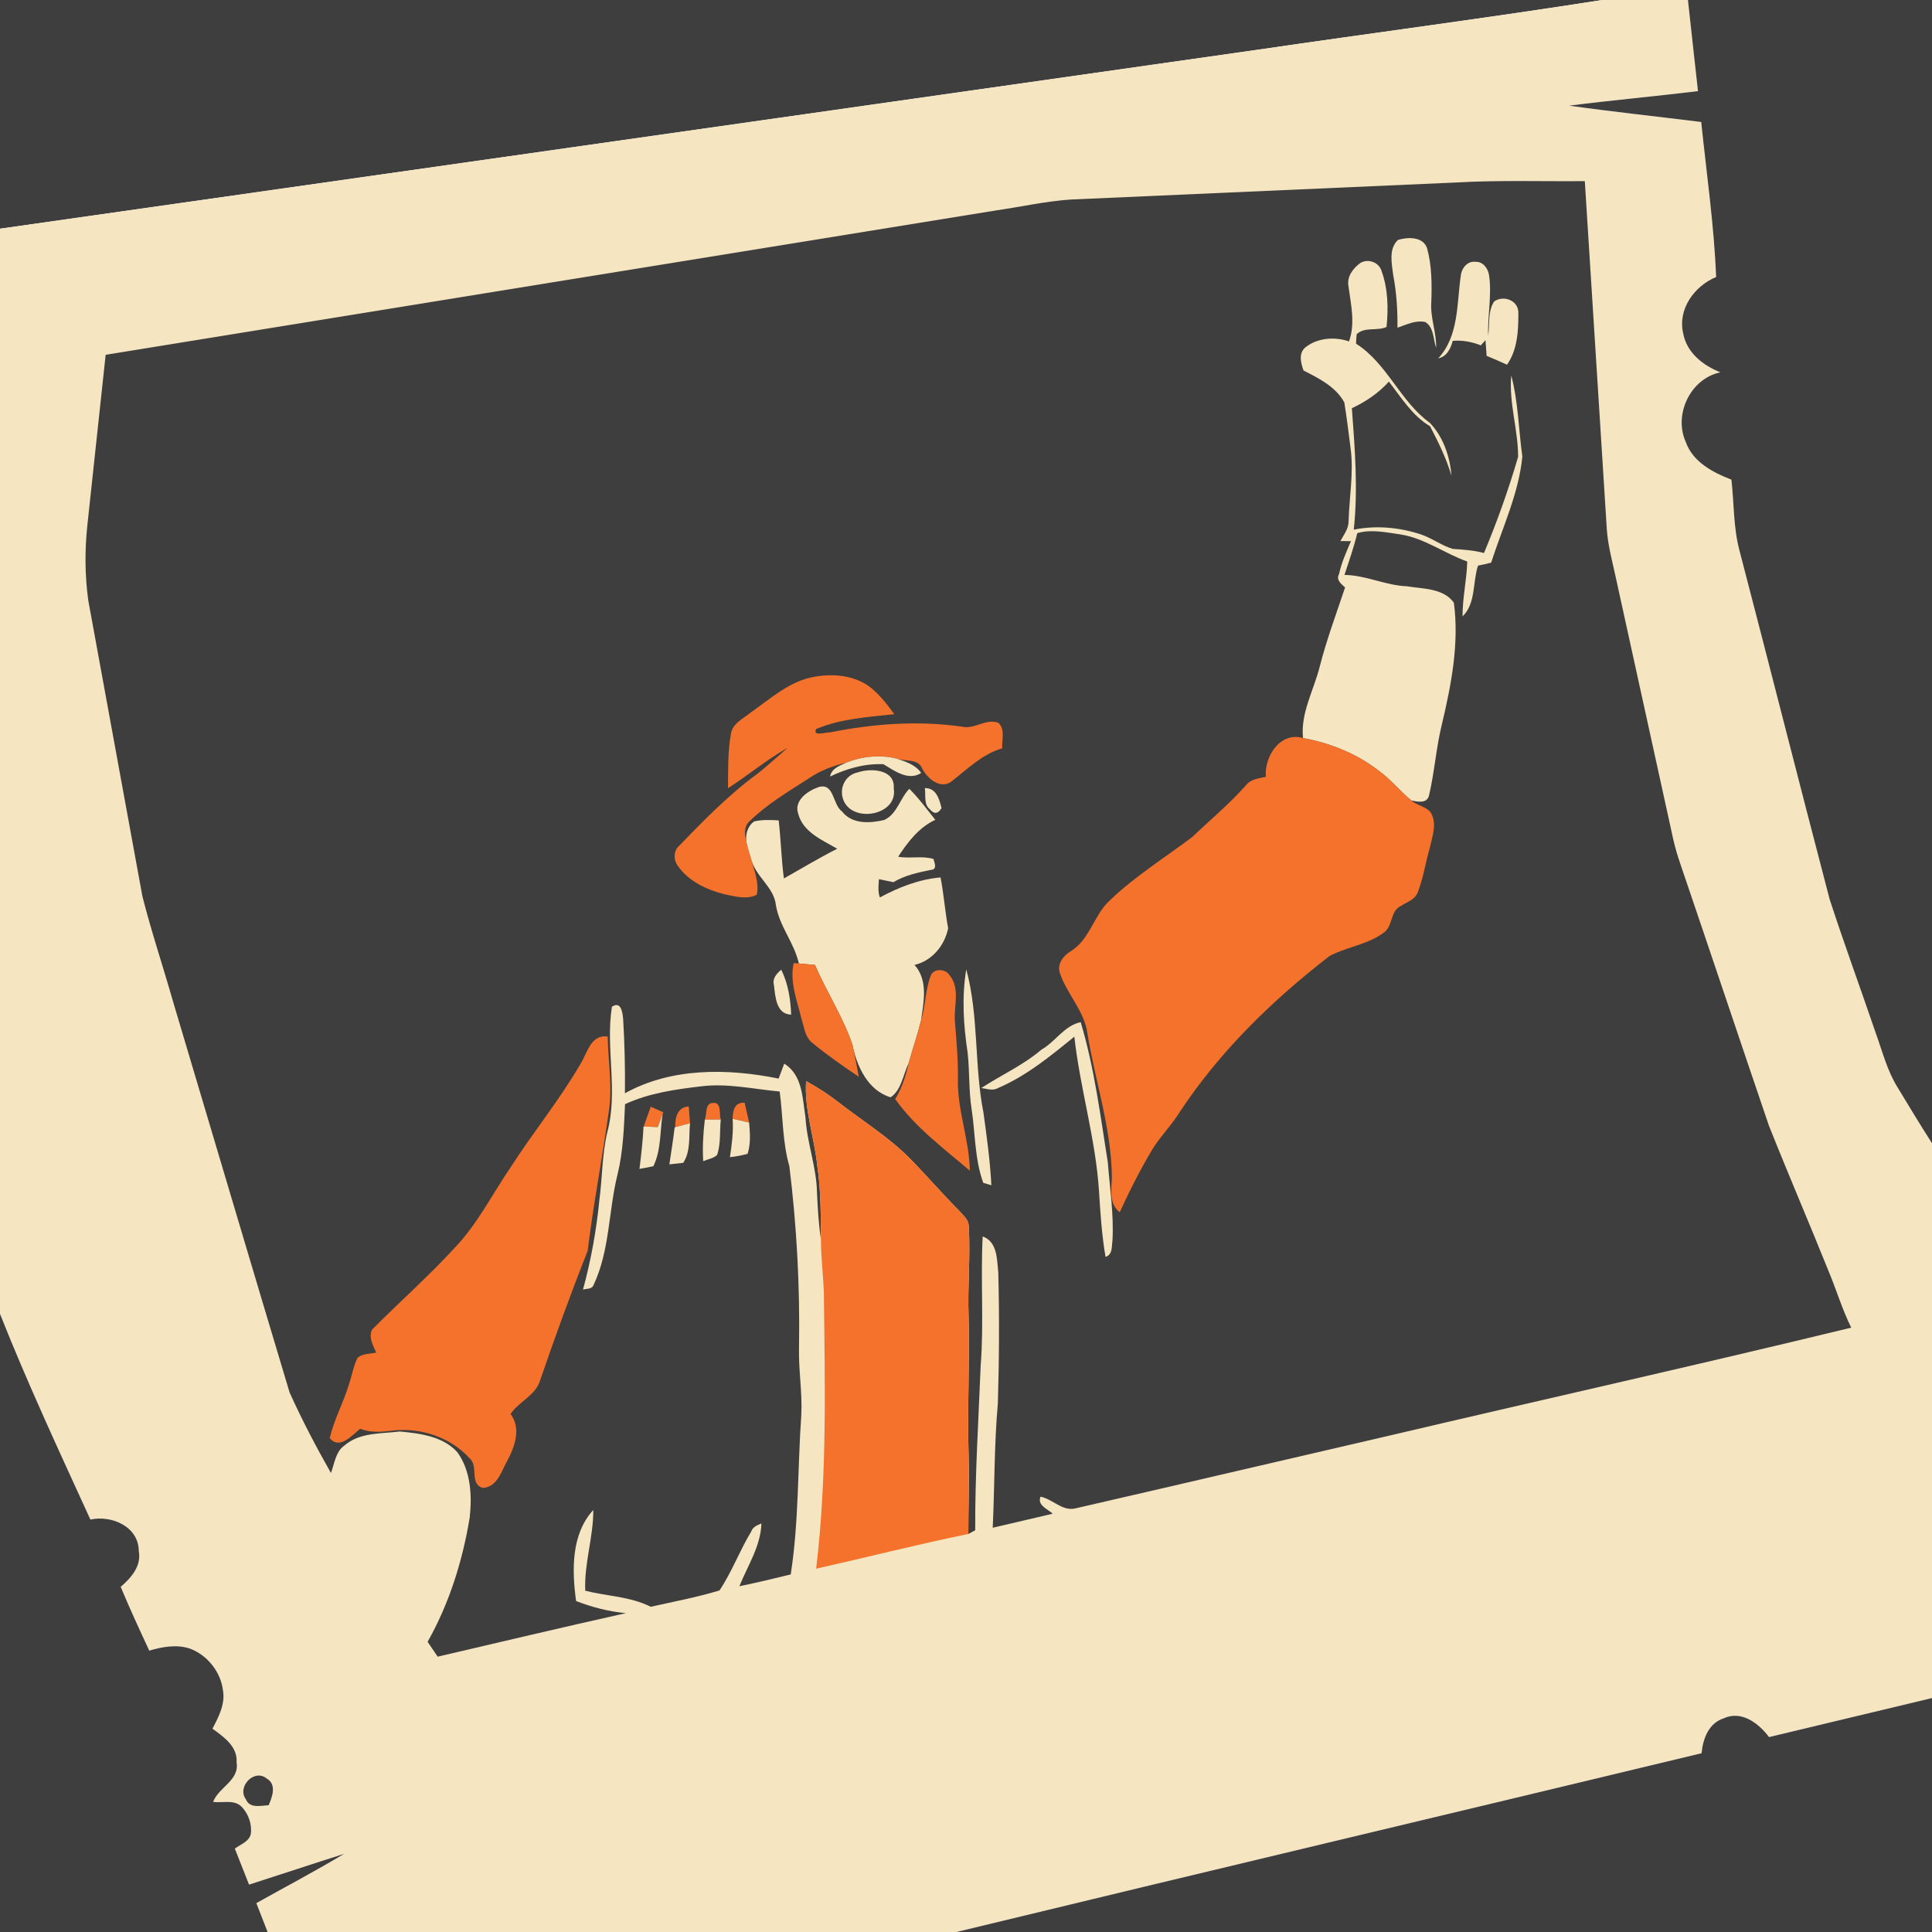
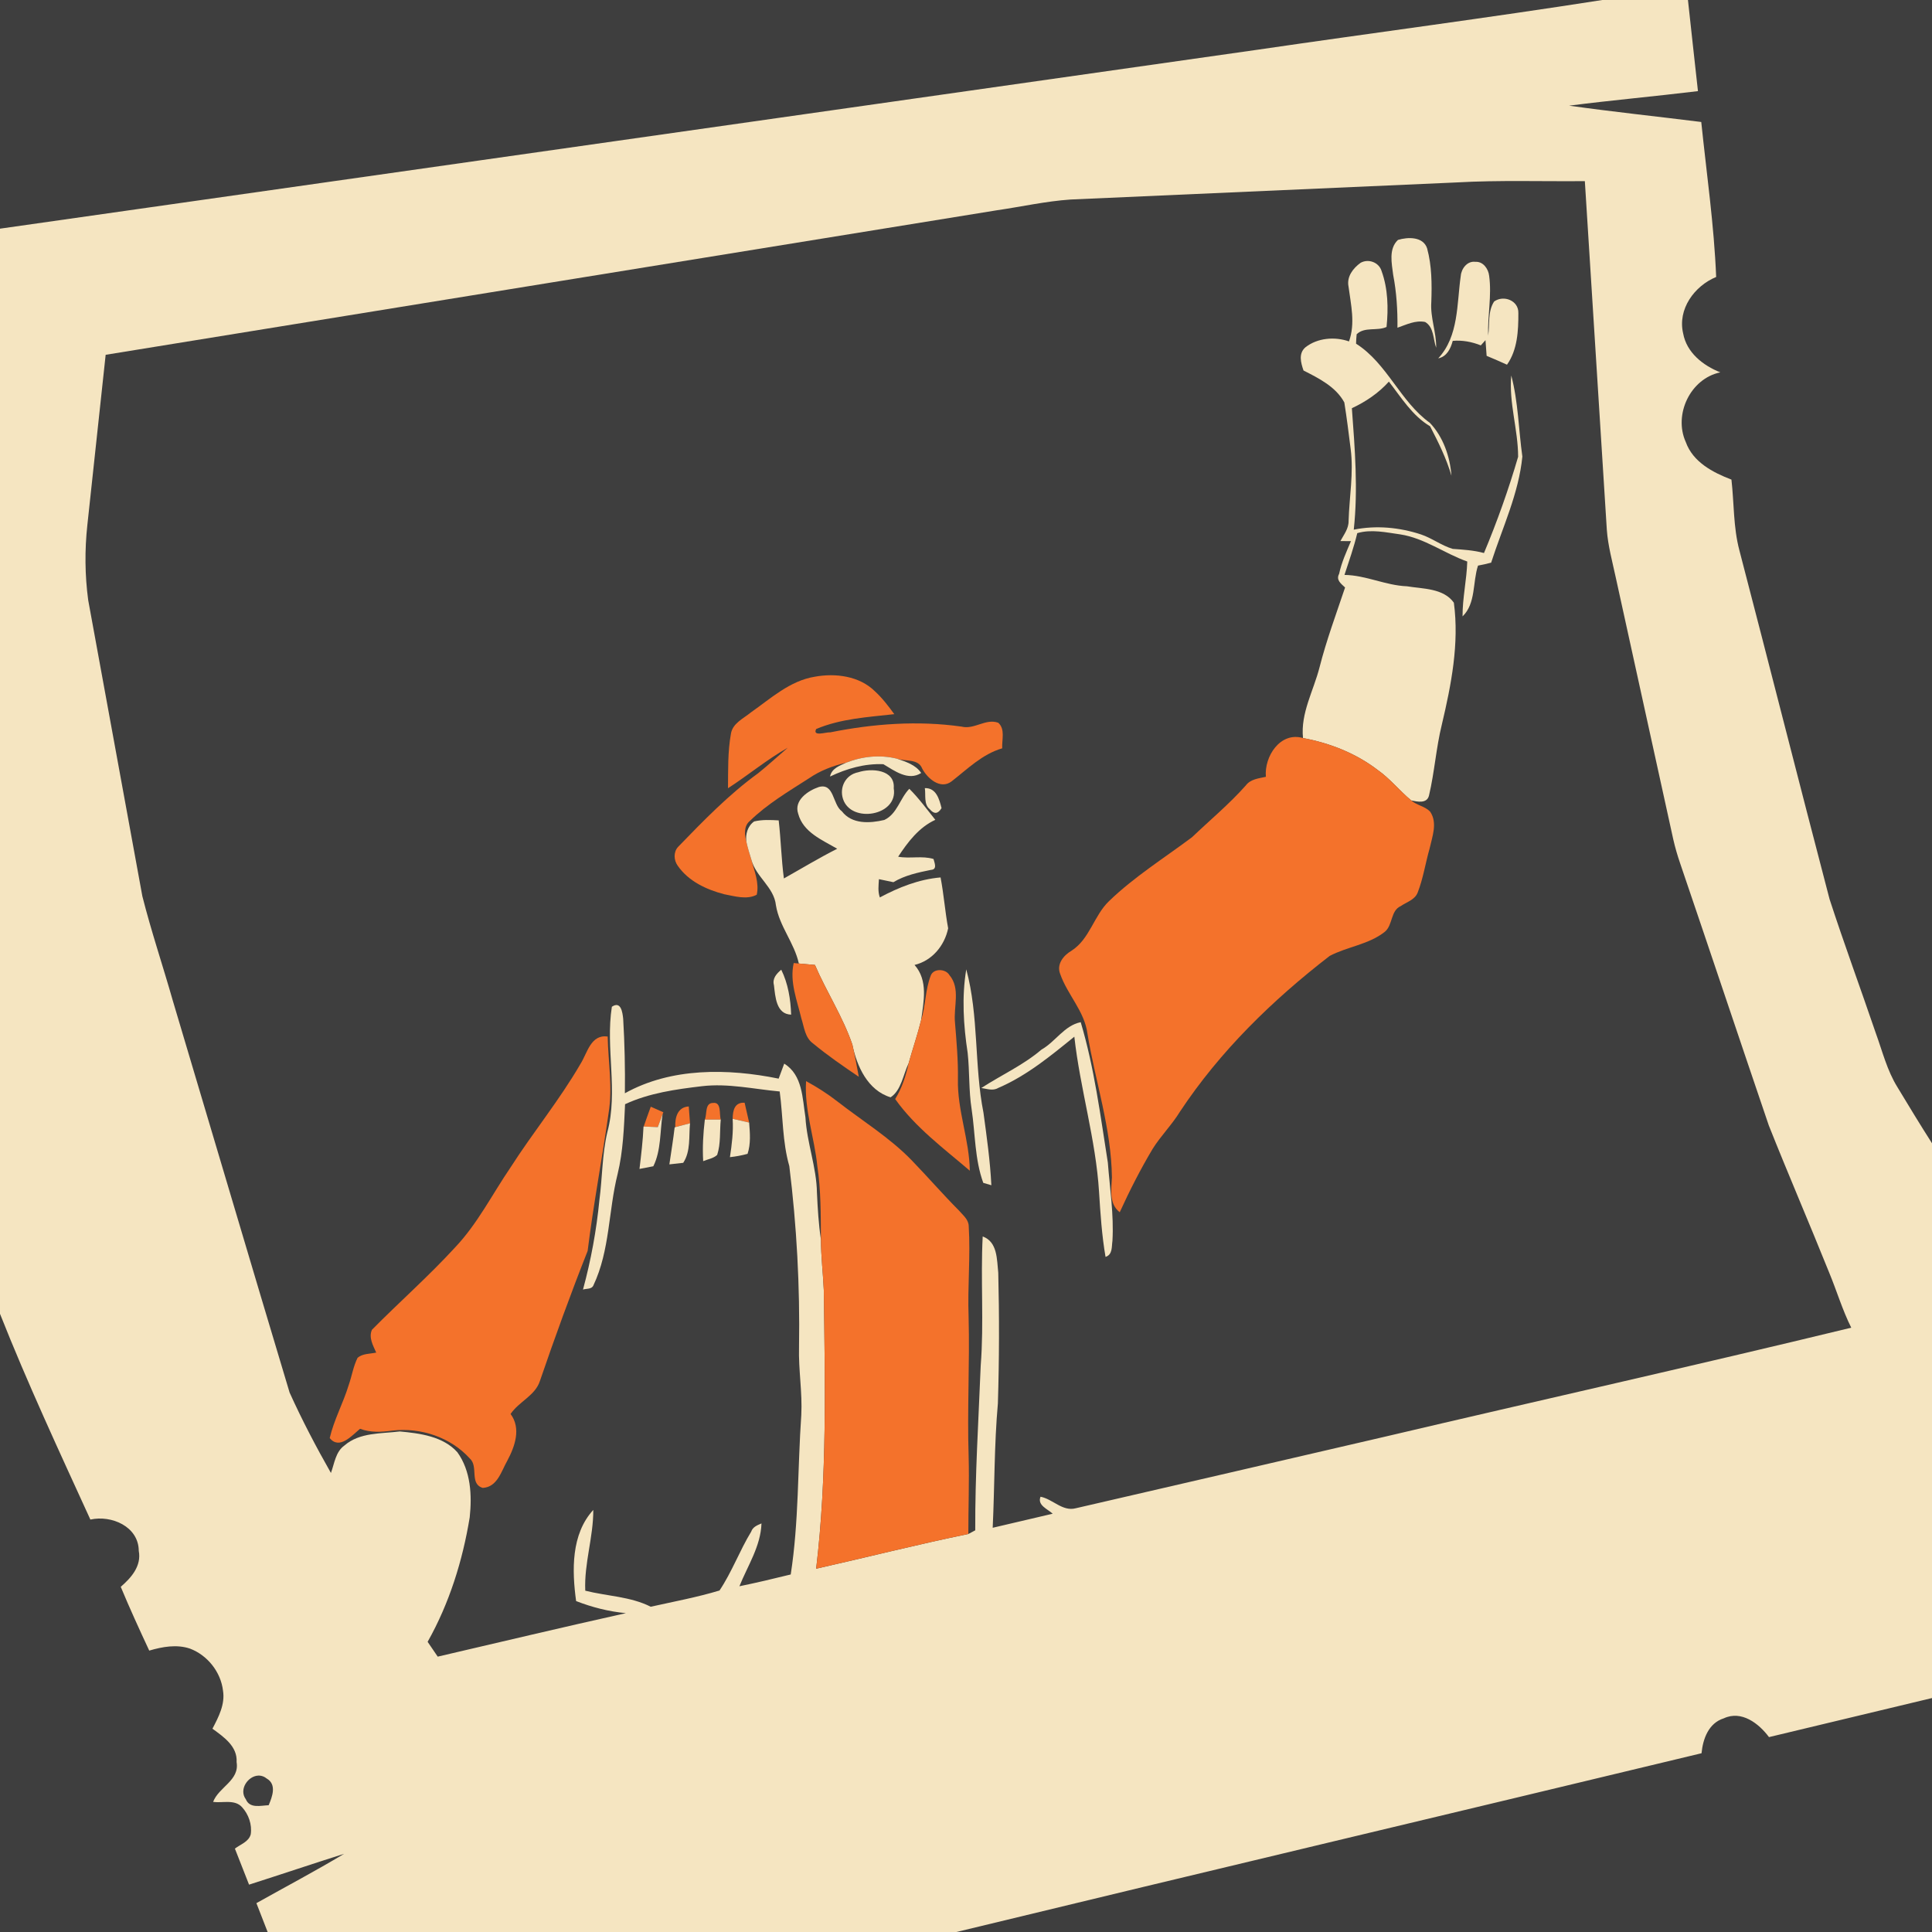
- <svg xmlns="http://www.w3.org/2000/svg" width="512pt" height="512pt" viewBox="0 0 512 512" version="1.1">
-   <path fill="#3e3e3e" opacity="1.00" d=" M 0.00 0.00 L 424.62 0.00 C 394.29 4.75 363.84 8.72 333.46 13.16 C 222.30 28.98 111.15 44.78 0.00 60.61 L 0.00 0.00 Z" />
-   <path fill="#f5e5c1" opacity="1.00" d=" M 424.62 0.00 L 447.32 0.00 C 448.21 8.05 449.07 16.10 449.98 24.15 C 438.61 25.53 427.19 26.55 415.83 28.00 C 427.47 29.64 439.17 30.87 450.84 32.33 C 452.25 46.01 454.24 59.65 454.79 73.41 C 449.01 75.80 444.55 81.95 446.06 88.36 C 446.98 93.46 451.34 96.87 455.91 98.67 C 447.97 100.32 443.45 109.86 446.75 117.15 C 448.65 122.45 453.90 125.22 458.84 127.11 C 459.55 133.34 459.34 139.72 460.96 145.83 C 468.99 176.63 476.80 207.49 484.86 238.28 C 488.73 250.17 493.05 261.92 497.09 273.77 C 498.85 278.61 500.10 283.71 502.85 288.13 C 505.85 293.11 508.87 298.08 512.00 302.98 L 512.00 450.00 C 497.60 453.46 483.21 456.91 468.81 460.34 C 466.11 456.71 461.50 453.18 456.82 455.37 C 452.79 456.63 451.29 460.81 450.93 464.62 C 385.12 480.46 319.24 496.06 253.45 512.00 L 70.92 512.00 C 69.92 509.45 68.93 506.90 67.94 504.35 C 75.70 500.00 83.58 495.86 91.21 491.28 C 82.79 493.95 74.42 496.75 66.00 499.44 C 64.75 496.26 63.50 493.09 62.24 489.91 C 63.72 488.77 65.94 488.10 66.46 486.10 C 66.84 483.53 65.89 480.82 64.16 478.93 C 62.22 476.77 59.00 477.86 56.48 477.52 C 57.99 473.55 63.53 471.86 62.70 466.98 C 62.97 462.80 59.27 460.28 56.31 458.12 C 57.93 455.03 59.70 451.66 59.11 448.06 C 58.53 443.11 55.01 438.66 50.36 436.90 C 46.83 435.71 43.04 436.41 39.56 437.43 C 36.95 431.83 34.36 426.23 31.99 420.53 C 34.78 418.12 37.54 415.01 36.78 411.01 C 36.74 404.55 29.57 401.46 23.96 402.70 C 15.71 384.64 7.31 366.64 0.00 348.18 L 0.00 60.61 C 111.15 44.78 222.30 28.98 333.46 13.16 C 363.84 8.72 394.29 4.75 424.62 0.00 Z" />
-   <path fill="#3e3e3e" opacity="1.00" d=" M 447.32 0.00 L 512.00 0.00 L 512.00 302.98 C 508.87 298.08 505.85 293.11 502.85 288.13 C 500.10 283.71 498.85 278.61 497.09 273.77 C 493.05 261.92 488.73 250.17 484.86 238.28 C 476.80 207.49 468.99 176.63 460.96 145.83 C 459.34 139.72 459.55 133.34 458.84 127.11 C 453.90 125.22 448.65 122.45 446.75 117.15 C 443.45 109.86 447.97 100.32 455.91 98.67 C 451.34 96.87 446.98 93.46 446.06 88.36 C 444.55 81.95 449.01 75.80 454.79 73.41 C 454.24 59.65 452.25 46.01 450.84 32.33 C 439.17 30.87 427.47 29.64 415.83 28.00 C 427.19 26.55 438.61 25.53 449.98 24.15 C 449.07 16.10 448.21 8.05 447.32 0.00 Z" />
-   <path fill="#3e3e3e" opacity="1.00" d=" M 283.70 52.88 C 317.79 51.39 351.87 49.87 385.96 48.36 C 397.29 47.71 408.65 48.11 419.99 48.00 C 421.95 78.80 423.89 109.60 425.83 140.40 C 426.14 144.66 427.29 148.78 428.18 152.94 C 433.26 176.09 438.35 199.23 443.42 222.39 C 443.91 224.54 444.53 226.67 445.25 228.77 C 453.13 251.91 460.88 275.10 468.76 298.25 C 473.95 311.30 479.51 324.21 484.75 337.25 C 486.76 342.09 488.25 347.14 490.60 351.84 C 449.40 361.84 408.02 371.08 366.75 380.79 C 339.53 387.08 312.33 393.46 285.11 399.71 C 281.57 400.65 278.98 397.25 275.74 396.64 C 274.83 398.92 277.66 399.91 278.98 401.15 C 273.68 402.40 268.37 403.62 263.08 404.87 C 263.60 393.89 263.46 382.88 264.44 371.93 C 264.80 360.39 264.85 348.84 264.56 337.30 C 264.18 333.83 264.39 329.10 260.42 327.67 C 259.83 339.06 260.78 350.49 259.89 361.88 C 259.31 376.43 258.38 390.97 258.44 405.54 C 257.99 405.78 257.07 406.27 256.62 406.52 C 256.61 399.68 256.88 392.85 256.70 386.01 C 256.30 373.66 257.01 361.30 256.69 348.95 C 256.39 340.93 257.22 332.91 256.72 324.90 C 256.67 323.16 255.18 322.03 254.15 320.82 C 249.83 316.48 245.82 311.84 241.56 307.44 C 235.73 301.44 228.55 297.06 221.99 291.95 C 219.36 289.90 216.55 288.10 213.62 286.51 C 213.12 294.15 215.83 301.45 216.59 308.97 C 217.57 315.41 217.50 321.94 217.56 328.44 C 216.94 324.34 216.70 320.20 216.51 316.07 C 216.40 309.29 213.84 302.86 213.46 296.11 C 212.65 291.07 212.72 284.89 207.83 281.88 C 207.32 283.20 206.83 284.52 206.34 285.84 C 192.89 283.10 177.92 282.88 165.61 289.73 C 165.69 283.15 165.53 276.55 165.14 269.97 C 164.96 268.28 164.58 265.18 162.16 266.81 C 160.43 277.82 163.87 289.16 160.94 300.05 C 159.55 305.95 159.63 312.05 158.84 318.03 C 158.06 326.04 156.61 333.99 154.50 341.76 C 155.44 341.45 156.83 341.72 157.28 340.59 C 161.65 331.35 161.23 320.88 163.68 311.13 C 165.15 305.07 165.35 298.81 165.64 292.62 C 172.03 289.65 179.11 288.68 186.04 287.86 C 192.95 287.05 199.77 288.64 206.62 289.26 C 207.51 295.86 207.33 302.57 209.18 309.02 C 211.15 324.92 212.01 340.96 211.75 356.98 C 211.58 363.00 212.66 368.97 212.35 374.99 C 211.37 389.07 211.72 403.25 209.55 417.24 C 205.03 418.36 200.50 419.43 195.94 420.37 C 198.13 414.93 201.59 409.76 201.79 403.73 C 200.69 404.20 199.48 404.65 199.07 405.90 C 196.00 410.94 193.95 416.60 190.67 421.49 C 184.70 423.29 178.54 424.45 172.45 425.81 C 167.07 423.09 160.86 423.01 155.10 421.56 C 154.78 414.32 157.27 407.37 157.23 400.16 C 151.33 406.59 151.56 416.18 152.67 424.29 C 156.91 425.94 161.34 427.08 165.88 427.50 C 149.22 431.21 132.61 435.16 115.99 439.03 C 115.09 437.73 114.20 436.41 113.32 435.10 C 119.06 424.92 122.60 413.63 124.48 402.13 C 125.11 396.26 124.77 389.79 121.20 384.85 C 117.40 380.63 111.28 379.86 105.95 379.36 C 100.97 379.98 95.30 379.57 91.27 383.08 C 88.92 384.74 88.64 387.85 87.71 390.36 C 83.76 383.42 80.04 376.31 76.75 369.04 C 66.36 334.45 56.13 299.81 45.79 265.19 C 43.16 255.95 40.09 246.82 37.73 237.49 C 32.93 211.35 28.16 185.20 23.38 159.05 C 22.49 152.45 22.44 145.74 23.16 139.12 C 24.79 124.09 26.38 109.05 28.00 94.02 C 106.72 81.23 185.45 68.50 264.18 55.73 C 270.69 54.79 277.13 53.33 283.70 52.88 Z" />
-   <path fill="#f5e5c1" opacity="1.00" d=" M 370.48 63.58 C 373.07 62.79 377.16 62.65 378.20 65.82 C 379.46 70.44 379.48 75.31 379.31 80.07 C 379.01 84.16 380.68 88.07 380.60 92.16 C 379.76 89.86 380.05 86.74 377.68 85.33 C 375.09 84.80 372.70 86.04 370.34 86.85 C 370.39 82.16 370.10 77.48 369.21 72.87 C 368.83 69.83 367.95 65.94 370.48 63.58 Z" />
-   <path fill="#f5e5c1" opacity="1.00" d=" M 360.58 69.64 C 362.66 68.49 365.46 69.52 366.14 71.85 C 367.84 76.55 367.95 81.72 367.45 86.65 C 364.95 87.80 361.64 86.52 359.53 88.58 C 359.44 89.41 359.39 90.24 359.37 91.08 C 367.63 96.31 371.04 106.38 378.92 112.05 C 382.46 115.75 384.27 121.00 384.65 126.07 C 383.31 121.48 381.18 117.20 378.99 112.97 C 374.27 110.17 371.36 105.36 368.07 101.13 C 365.34 104.17 361.95 106.46 358.26 108.18 C 359.05 118.89 359.93 129.65 358.76 140.37 C 364.68 139.17 370.83 139.75 376.54 141.62 C 379.49 142.60 382.01 144.59 384.99 145.46 C 387.77 145.66 390.56 145.82 393.27 146.56 C 396.76 138.23 399.79 129.71 402.32 121.05 C 402.31 113.84 399.84 106.75 400.50 99.51 C 402.35 106.48 402.44 113.85 403.44 120.99 C 402.48 130.80 398.16 139.82 395.17 149.11 C 394.02 149.42 392.86 149.68 391.69 149.89 C 390.23 154.29 391.16 159.92 387.59 163.35 C 387.57 158.47 388.69 153.68 388.84 148.81 C 382.81 146.67 377.51 142.61 371.09 141.62 C 367.31 141.10 363.45 140.19 359.69 141.29 C 358.79 145.05 357.50 148.69 356.30 152.36 C 361.97 152.43 367.18 155.15 372.85 155.37 C 377.06 156.07 382.54 155.85 385.29 159.72 C 386.74 170.54 384.60 181.46 382.11 191.98 C 380.58 198.17 380.17 204.59 378.71 210.78 C 378.19 213.05 375.62 212.47 373.97 212.11 C 370.87 209.53 368.34 206.31 365.02 203.99 C 359.26 199.60 352.39 196.91 345.31 195.59 C 344.63 188.97 348.12 183.04 349.70 176.81 C 351.53 169.64 354.11 162.70 356.46 155.69 C 355.41 154.70 353.99 153.71 354.88 152.08 C 355.52 149.05 356.82 146.23 358.02 143.40 C 357.32 143.40 355.92 143.39 355.22 143.39 C 356.12 141.71 357.43 140.08 357.39 138.07 C 357.58 131.71 358.76 125.34 357.94 118.98 C 357.43 114.87 356.91 110.74 356.26 106.65 C 354.00 102.48 349.51 100.26 345.45 98.19 C 344.74 96.16 344.05 93.67 345.95 92.04 C 349.13 89.54 353.72 89.15 357.50 90.48 C 359.21 85.68 358.01 80.77 357.37 75.92 C 356.85 73.31 358.59 71.07 360.58 69.64 Z" />
-   <path fill="#f5e5c1" opacity="1.00" d=" M 387.12 73.09 C 387.28 71.16 388.87 69.09 390.99 69.39 C 393.04 69.24 394.44 71.26 394.64 73.09 C 395.37 78.37 394.19 83.67 394.38 88.96 C 394.84 85.95 394.21 82.57 395.96 79.90 C 398.50 78.09 402.49 79.66 402.38 82.97 C 402.40 87.62 402.15 92.73 399.37 96.65 C 397.58 95.83 395.78 95.05 393.97 94.30 C 393.86 92.91 393.76 91.53 393.67 90.14 C 393.36 90.49 392.74 91.18 392.43 91.53 C 390.06 90.58 387.54 90.11 384.99 90.33 C 384.44 92.40 383.42 94.51 381.14 94.97 C 386.63 89.07 386.04 80.54 387.12 73.09 Z" />
-   <path fill="#f4722b" opacity="1.00" d=" M 198.96 188.82 C 204.24 185.12 209.31 180.41 215.91 179.34 C 221.38 178.33 227.75 179.13 231.86 183.20 C 233.82 184.99 235.43 187.12 237.00 189.26 C 230.04 190.04 222.81 190.44 216.29 193.20 C 215.25 195.32 219.00 193.96 220.03 194.08 C 231.46 191.79 243.24 190.91 254.83 192.56 C 258.19 193.41 261.26 190.32 264.55 191.54 C 266.46 193.24 265.46 196.08 265.60 198.31 C 260.30 199.86 256.39 203.80 252.16 207.09 C 249.23 209.32 245.76 206.29 244.39 203.68 C 243.36 200.99 239.86 201.83 237.66 201.05 C 233.19 199.96 228.52 200.43 224.26 202.11 C 220.74 202.93 217.33 204.23 214.34 206.29 C 208.95 209.75 203.35 213.05 198.74 217.54 C 197.04 218.93 197.33 221.25 197.81 223.13 C 198.16 224.71 198.63 226.27 199.12 227.82 C 199.89 230.84 201.26 233.95 200.54 237.12 C 197.89 238.50 194.73 237.51 191.96 236.99 C 187.23 235.77 182.48 233.56 179.61 229.44 C 178.55 227.97 178.43 225.81 179.70 224.43 C 186.40 217.52 193.14 210.55 200.96 204.88 C 203.63 202.73 206.16 200.40 208.76 198.16 C 203.20 201.31 198.29 205.42 192.93 208.89 C 192.97 204.07 192.85 199.21 193.70 194.46 C 194.15 191.66 197.00 190.44 198.96 188.82 Z" />
-   <path fill="#f4722b" opacity="1.00" d=" M 335.47 205.86 C 334.99 200.51 339.27 193.82 345.31 195.59 C 352.39 196.91 359.26 199.60 365.02 203.99 C 368.34 206.31 370.87 209.53 373.97 212.11 C 375.45 213.44 377.69 213.65 379.04 215.15 C 381.00 218.11 379.56 221.70 378.87 224.83 C 377.76 228.72 377.17 232.76 375.70 236.54 C 374.95 238.48 372.75 239.06 371.18 240.14 C 368.50 241.35 369.14 245.12 367.02 246.91 C 362.77 250.31 357.09 250.85 352.38 253.33 C 337.23 265.02 323.31 278.57 312.71 294.59 C 310.58 298.08 307.65 300.98 305.48 304.43 C 302.24 309.86 299.37 315.50 296.74 321.26 C 293.84 319.01 294.53 315.24 294.67 312.04 C 294.52 299.05 290.27 286.63 288.18 273.90 C 287.40 267.95 282.85 263.58 280.95 258.08 C 279.94 255.50 281.87 253.16 283.98 251.94 C 288.81 248.83 289.89 242.64 293.91 238.80 C 300.59 232.35 308.50 227.41 315.90 221.87 C 320.67 217.32 325.77 213.09 330.15 208.15 C 331.41 206.46 333.57 206.29 335.47 205.86 Z" />
-   <path fill="#f5e5c1" opacity="1.00" d=" M 224.26 202.11 C 228.52 200.43 233.19 199.96 237.66 201.05 C 240.03 201.87 242.64 202.64 244.12 204.85 C 240.70 207.05 237.03 204.25 234.10 202.52 C 229.15 202.31 224.39 203.68 219.97 205.79 C 220.38 203.64 222.52 202.92 224.26 202.11 Z" />
-   <path fill="#f5e5c1" opacity="1.00" d=" M 227.43 204.66 C 230.89 203.51 237.25 203.89 236.85 208.90 C 238.09 216.22 225.54 218.31 223.41 211.74 C 222.38 208.61 224.15 205.28 227.43 204.66 Z" />
-   <path fill="#f5e5c1" opacity="1.00" d=" M 211.53 215.65 C 210.32 212.09 214.14 209.52 217.02 208.56 C 221.12 207.45 220.59 213.18 223.11 215.01 C 225.78 218.48 230.52 218.20 234.35 217.30 C 237.77 215.70 238.49 211.58 240.98 209.04 C 243.53 211.56 245.62 214.48 247.87 217.26 C 243.51 219.27 240.59 223.14 238.02 227.04 C 241.12 227.61 244.39 226.72 247.39 227.64 C 247.66 228.68 248.46 230.43 246.70 230.53 C 243.26 231.23 239.80 231.96 236.76 233.79 C 235.48 233.51 234.20 233.24 232.93 232.99 C 232.83 234.60 232.60 236.26 233.17 237.83 C 238.18 235.15 243.52 233.02 249.26 232.53 C 250.12 236.99 250.44 241.54 251.27 246.01 C 250.32 250.60 247.03 254.60 242.36 255.72 C 246.01 259.81 244.79 265.46 244.10 270.37 C 243.16 274.21 241.86 277.95 240.80 281.76 C 239.34 284.76 238.87 288.93 236.02 290.80 C 229.97 288.97 227.06 282.57 225.89 276.84 C 223.38 269.47 219.04 262.87 215.97 255.72 C 214.54 255.59 213.12 255.47 211.70 255.34 C 210.51 249.86 206.54 245.50 205.63 239.92 C 205.12 235.06 200.31 232.42 199.12 227.82 C 198.63 226.27 198.16 224.71 197.81 223.13 C 197.49 221.12 198.15 218.88 199.86 217.69 C 201.99 217.18 204.19 217.29 206.36 217.41 C 206.95 222.53 207.06 227.69 207.74 232.80 C 212.44 230.16 217.05 227.36 221.87 224.93 C 217.89 222.60 212.84 220.57 211.53 215.65 Z" />
-   <path fill="#f5e5c1" opacity="1.00" d=" M 245.09 208.86 C 248.11 208.77 248.92 211.78 249.52 214.16 C 248.58 215.72 247.54 215.82 246.42 214.47 C 244.75 213.16 245.38 210.69 245.09 208.86 Z" />
-   <path fill="#f4722b" opacity="1.00" d=" M 211.70 255.34 C 213.12 255.47 214.54 255.59 215.97 255.72 C 219.04 262.87 223.38 269.47 225.89 276.84 C 226.54 279.66 227.06 282.51 227.59 285.36 C 223.45 282.55 219.31 279.71 215.46 276.52 C 213.31 274.98 213.12 272.18 212.36 269.87 C 211.23 265.07 209.22 260.21 210.34 255.22 L 211.70 255.34 Z" />
-   <path fill="#f4722b" opacity="1.00" d=" M 246.68 258.48 C 247.44 256.58 250.60 256.71 251.59 258.39 C 254.64 261.99 252.63 266.83 253.09 271.06 C 253.49 276.03 253.94 281.00 253.86 286.00 C 253.67 294.24 256.90 302.04 257.01 310.25 C 250.08 304.32 242.56 298.77 237.23 291.26 C 239.03 288.35 240.08 285.08 240.80 281.76 C 241.86 277.95 243.16 274.21 244.10 270.37 C 245.33 266.48 245.18 262.28 246.68 258.48 Z" />
-   <path fill="#f5e5c1" opacity="1.00" d=" M 256.44 279.03 C 255.33 271.73 254.85 264.22 256.07 256.89 C 259.43 269.29 258.15 282.35 260.63 294.89 C 261.50 301.27 262.40 307.66 262.72 314.10 C 262.18 313.94 261.12 313.63 260.58 313.47 C 258.30 307.23 258.47 300.44 257.49 293.94 C 256.71 289.00 256.98 283.99 256.44 279.03 Z" />
-   <path fill="#f5e5c1" opacity="1.00" d=" M 205.10 261.07 C 204.63 259.30 205.80 258.03 207.04 256.98 C 208.86 260.68 209.52 264.80 209.66 268.89 C 205.67 268.78 205.47 264.09 205.10 261.07 Z" />
-   <path fill="#f5e5c1" opacity="1.00" d=" M 276.00 278.16 C 279.71 276.07 282.06 271.76 286.40 270.89 C 290.02 283.03 291.61 295.62 293.59 308.10 C 294.12 314.99 295.21 321.89 294.81 328.83 C 294.57 330.36 294.90 332.47 292.98 333.09 C 292.00 327.41 291.62 321.64 291.26 315.89 C 290.41 301.98 286.24 288.54 284.71 274.73 C 278.41 279.85 272.03 285.11 264.51 288.33 C 263.11 289.16 261.53 288.54 260.06 288.33 C 265.35 284.89 271.16 282.29 276.00 278.16 Z" />
-   <path fill="#f4722b" opacity="1.00" d=" M 153.83 281.95 C 155.67 279.04 156.54 274.08 161.04 274.69 C 161.17 281.46 162.39 288.23 161.28 294.99 C 159.56 307.18 157.24 319.30 155.73 331.51 C 151.24 342.86 147.06 354.36 143.10 365.92 C 141.86 369.86 137.52 371.42 135.31 374.72 C 138.16 378.54 136.45 383.34 134.44 387.10 C 132.84 389.90 131.82 394.09 127.94 394.31 C 124.33 393.25 126.86 388.63 124.51 386.52 C 119.40 380.87 111.49 378.25 103.99 379.12 C 101.11 379.52 98.18 379.69 95.42 378.64 C 93.29 380.40 89.96 384.30 87.38 381.10 C 88.51 376.24 90.96 371.83 92.40 367.08 C 93.25 364.68 93.62 362.10 94.77 359.82 C 96.14 358.67 98.04 358.81 99.70 358.45 C 98.87 356.57 97.65 354.48 98.57 352.40 C 105.83 345.05 113.62 338.20 120.61 330.57 C 126.57 324.29 130.46 316.46 135.31 309.36 C 141.26 300.07 148.29 291.51 153.83 281.95 Z" />
-   <path fill="#f4722b" opacity="1.00" d=" M 213.62 286.51 C 216.55 288.10 219.36 289.90 221.99 291.95 C 228.55 297.06 235.73 301.44 241.56 307.44 C 245.82 311.84 249.83 316.48 254.15 320.82 C 255.18 322.03 256.67 323.16 256.72 324.90 C 257.22 332.91 256.39 340.93 256.69 348.95 C 257.01 361.30 256.30 373.66 256.70 386.01 C 256.88 392.85 256.61 399.68 256.62 406.52 C 243.11 409.28 229.75 412.70 216.29 415.72 C 219.22 391.27 218.62 366.62 218.32 342.05 C 218.12 337.51 217.56 332.99 217.56 328.44 C 217.50 321.94 217.57 315.41 216.59 308.97 C 215.83 301.45 213.12 294.15 213.62 286.51 Z" />
-   <path fill="#f4722b" opacity="1.00" d=" M 186.79 296.70 C 187.41 295.23 186.73 292.27 188.99 292.29 C 191.27 292.01 190.56 295.30 191.01 296.70 C 189.60 296.70 188.19 296.70 186.79 296.70 Z" />
-   <path fill="#f4722b" opacity="1.00" d=" M 194.16 296.50 C 194.20 294.26 194.66 292.09 197.33 292.23 C 197.73 293.98 198.13 295.73 198.53 297.49 C 197.07 297.16 195.61 296.83 194.16 296.50 Z" />
-   <path fill="#f4722b" opacity="1.00" d=" M 172.46 293.29 C 173.57 293.77 174.68 294.26 175.79 294.76 L 175.55 295.39 C 175.13 296.49 174.72 297.59 174.32 298.70 C 173.07 298.65 171.83 298.59 170.59 298.54 C 171.19 296.78 171.82 295.03 172.46 293.29 Z" />
-   <path fill="#f4722b" opacity="1.00" d=" M 178.95 298.71 C 178.85 296.15 179.55 293.39 182.53 293.22 C 182.65 294.70 182.76 296.19 182.86 297.68 C 181.55 298.02 180.25 298.37 178.95 298.71 Z" />
-   <path fill="#f5e5c1" opacity="1.00" d=" M 175.55 295.39 L 175.60 295.26 C 174.88 299.82 175.22 304.87 173.14 309.07 C 172.22 309.25 170.39 309.60 169.47 309.78 C 169.92 306.04 170.37 302.30 170.54 298.54 L 170.59 298.54 C 171.83 298.59 173.07 298.65 174.32 298.70 C 174.72 297.59 175.13 296.49 175.55 295.39 Z" />
-   <path fill="#f5e5c1" opacity="1.00" d=" M 186.35 307.72 C 186.14 304.04 186.35 300.36 186.79 296.70 C 188.19 296.70 189.60 296.70 191.01 296.70 C 190.70 299.80 191.05 303.05 190.06 306.06 C 189.05 307.01 187.59 307.19 186.35 307.72 Z" />
-   <path fill="#f5e5c1" opacity="1.00" d=" M 194.16 296.50 C 195.61 296.83 197.07 297.16 198.53 297.49 C 198.75 300.25 199.00 303.10 198.11 305.78 C 196.57 306.20 195.02 306.49 193.44 306.66 C 193.95 303.29 194.38 299.90 194.16 296.50 Z" />
-   <path fill="#f5e5c1" opacity="1.00" d=" M 178.95 298.71 C 180.25 298.37 181.55 298.02 182.86 297.68 C 182.52 301.16 183.08 305.10 181.06 308.16 C 180.15 308.26 178.31 308.47 177.39 308.57 C 177.86 305.30 178.41 302.04 178.79 298.76 L 178.95 298.71 Z" />
-   <path fill="#3e3e3e" opacity="1.00" d=" M 0.00 348.18 C 7.31 366.64 15.71 384.64 23.96 402.70 C 29.57 401.46 36.74 404.55 36.78 411.01 C 37.54 415.01 34.78 418.12 31.99 420.53 C 34.36 426.23 36.95 431.83 39.56 437.43 C 43.04 436.41 46.83 435.71 50.36 436.90 C 55.01 438.66 58.53 443.11 59.11 448.06 C 59.70 451.66 57.93 455.03 56.31 458.12 C 59.27 460.28 62.97 462.80 62.70 466.98 C 63.53 471.86 57.99 473.55 56.48 477.52 C 59.00 477.86 62.22 476.77 64.16 478.93 C 65.89 480.82 66.84 483.53 66.46 486.10 C 65.94 488.10 63.72 488.77 62.24 489.91 C 63.50 493.09 64.75 496.26 66.00 499.44 C 74.42 496.75 82.79 493.95 91.21 491.28 C 83.58 495.86 75.70 500.00 67.94 504.35 C 68.93 506.90 69.92 509.45 70.92 512.00 L 0.00 512.00 L 0.00 348.18 Z" />
-   <path fill="#3e3e3e" opacity="1.00" d=" M 468.81 460.34 C 483.21 456.91 497.60 453.46 512.00 450.00 L 512.00 512.00 L 253.45 512.00 C 319.24 496.06 385.12 480.46 450.93 464.62 C 451.29 460.81 452.79 456.63 456.82 455.37 C 461.50 453.18 466.11 456.71 468.81 460.34 Z" />
-   <path fill="#3e3e3e" opacity="1.00" d=" M 65.16 476.83 C 62.73 473.54 67.37 468.62 70.67 471.32 C 73.39 472.88 72.16 476.15 71.20 478.41 C 69.09 478.49 66.21 479.35 65.16 476.83 Z" />
+ <svg xmlns="http://www.w3.org/2000/svg" width="1280" height="1280" viewBox="0 0 1024 1024" version="1.1" id="svg2">
+   <defs id="defs68" />
+   <rect style="fill:#3e3e3e;fill-opacity:1;fill-rule:nonzero;stroke:none" id="rect3049" width="1024" height="1024" x="0" y="0" />
+   <path style="fill:#f5e5c1" d="M 1061.562,0 C 985.737,11.875 909.575,21.775 833.625,32.875 555.725,72.425 277.875,111.925 0,151.5 l 0,718.938 c 18.275,46.15 39.25,91.162 59.875,136.312 14.025,-3.1 31.962,4.6 32.062,20.75 1.9,10 -4.963,17.788 -11.938,23.812 5.925,14.25 12.35,28.25 18.875,42.25 8.7,-2.55 18.175,-4.287 27,-1.312 11.625,4.4 20.425,15.5 21.875,27.875 1.475,9 -2.95,17.462 -7,25.188 7.4,5.4 16.675,11.675 16,22.125 2.075,12.2 -11.787,16.45 -15.562,26.375 6.3,0.85 14.338,-1.9 19.188,3.5 4.325,4.725 6.7,11.512 5.75,17.938 -1.3,5 -6.8,6.65 -10.5,9.5 3.15,7.95 6.25,15.925 9.375,23.875 21.05,-6.725 41.95,-13.762 63,-20.438 -19.075,11.45 -38.725,21.812 -58.125,32.688 2.475,6.375 4.938,12.75 7.438,19.125 l 456.312,0 c 164.475,-39.85 329.163,-78.838 493.688,-118.438 0.9,-9.525 4.675,-19.975 14.75,-23.125 11.7,-5.475 23.188,3.362 29.938,12.438 36,-8.575 72,-17.225 108,-25.875 l 0,-367.562 c -7.825,-12.25 -15.375,-24.675 -22.875,-37.125 -6.875,-11.05 -9.975,-23.775 -14.375,-35.875 -10.1,-29.625 -20.95,-59.025 -30.625,-88.75 -20.15,-76.975 -39.675,-154.125 -59.75,-231.125 -4.05,-15.275 -3.475,-31.238 -5.25,-46.812 -12.35,-4.725 -25.5,-11.625 -30.25,-24.875 -8.25,-18.225 3.025,-42.062 22.875,-46.188 -11.425,-4.5 -22.325,-13.062 -24.625,-25.812 -3.775,-16.025 7.425,-31.4 21.875,-37.375 -1.375,-34.4 -6.35,-68.487 -9.875,-102.688 C 1097.95,77.162 1068.662,74.1 1039.562,70 c 28.4,-3.625 56.95,-6.175 85.375,-9.625 -2.275,-20.125 -4.4,-40.25 -6.625,-60.375 z m -54.125,119.938 c 14.184,0.013 28.387,0.2 42.562,0.062 4.9,77 9.713,154 14.562,231 0.775,10.65 3.65,20.975 5.875,31.375 12.7,57.875 25.45,115.725 38.125,173.625 1.225,5.375 2.763,10.688 4.562,15.938 19.7,57.85 39.05,115.812 58.75,173.688 12.975,32.625 26.9,64.9 40,97.5 5.025,12.1 8.75,24.75 14.625,36.5 -103,25 -206.45,48.1 -309.625,72.375 -68.05,15.725 -136.075,31.625 -204.125,47.25 -8.85,2.35 -15.275,-6.1 -23.375,-7.625 -2.275,5.7 4.763,8.15 8.062,11.25 -13.25,3.125 -26.525,6.188 -39.75,9.312 1.3,-27.45 0.988,-55 3.438,-82.375 0.9,-28.85 0.975,-57.712 0.25,-86.562 -0.95,-8.675 -0.388,-20.488 -10.312,-24.062 -1.475,28.475 0.912,57.025 -1.312,85.5 -1.45,36.375 -3.775,72.763 -3.625,109.188 -1.125,0.6 -3.438,1.812 -4.562,2.438 -33.775,6.9 -67.194,15.45 -100.844,23 7.325,-61.125 5.844,-122.763 5.094,-184.188 -0.5,-11.35 -1.906,-22.656 -1.906,-34.031 -0.056,-6.094 -0.067,-12.182 -0.188,-18.281 0.112,6.101 0.1,12.219 0.156,18.312 -1.55,-10.25 -2.15,-20.613 -2.625,-30.938 -0.275,-16.95 -6.675,-33.062 -7.625,-49.938 -2.025,-12.6 -1.837,-28.038 -14.062,-35.562 -1.275,3.3 -2.462,6.638 -3.688,9.938 -33.625,-6.85 -71.1,-7.438 -101.875,9.688 0.2,-16.45 -0.15,-32.925 -1.125,-49.375 -0.45,-4.225 -1.45,-12.012 -7.5,-7.938 -4.325,27.525 4.325,55.9 -3,83.125 -3.475,14.75 -3.275,29.988 -5.25,44.938 -1.95,20.025 -5.6,39.888 -10.875,59.312 2.35,-0.775 5.812,-0.05 6.938,-2.875 10.925,-23.1 9.875,-49.312 16,-73.688 3.675,-15.15 4.213,-30.775 4.938,-46.25 15.975,-7.425 33.675,-9.887 51,-11.938 17.275,-2.025 34.312,1.95 51.438,3.5 2.225,16.5 1.75,33.312 6.375,49.438 4.925,39.75 7.088,79.825 6.438,119.875 -0.425,15.05 2.275,30.012 1.5,45.062 -2.45,35.2 -1.575,70.65 -7,105.625 -11.3,2.8 -22.6,5.463 -34,7.812 5.475,-13.6 14.125,-26.55 14.625,-41.625 -2.75,1.175 -5.787,2.312 -6.812,5.438 -7.675,12.6 -12.8,26.775 -21,39 -14.925,4.5 -30.337,7.35 -45.562,10.75 -13.45,-6.8 -28.975,-7 -43.375,-10.625 -0.8,-18.1 5.412,-35.475 5.312,-53.5 -14.75,16.075 -14.15,40.1 -11.375,60.375 10.6,4.125 21.65,6.95 33,8 -41.65,9.275 -83.138,19.137 -124.688,28.812 -2.25,-3.25 -4.487,-6.537 -6.688,-9.812 14.35,-25.45 23.175,-53.688 27.875,-82.438 1.575,-14.675 0.738,-30.837 -8.188,-43.188 -9.5,-10.55 -24.8,-12.5 -38.125,-13.75 -12.45,1.55 -26.613,0.537 -36.688,9.312 -5.875,4.15 -6.612,11.912 -8.938,18.188 C 209.375,958.525 200.1,940.8 191.875,922.625 165.9,836.15 140.35,749.55 114.5,663 107.925,639.9 100.213,617.075 94.312,593.75 82.312,528.4 70.388,463 58.438,397.625 c -2.225,-16.5 -2.362,-33.263 -0.562,-49.812 4.075,-37.575 8.075,-75.175 12.125,-112.75 196.8,-31.975 393.613,-63.825 590.438,-95.75 16.275,-2.35 32.388,-6 48.812,-7.125 85.225,-3.725 170.4,-7.537 255.625,-11.312 14.162,-0.812 28.378,-0.95 42.562,-0.938 z M 171.156,1176.375 c 0.222,-0.01 0.434,-0.011 0.656,0 1.644,0.079 3.328,0.672 4.875,1.938 6.8,3.9 3.712,12.037 1.312,17.688 -5.275,0.2 -12.5,2.362 -15.125,-3.938 -4.782,-6.474 1.414,-15.443 8.281,-15.688 z" transform="scale(0.8,0.8)" id="path6" />
+   <path d="m 740.96,127.16 c 5.18,-1.58 13.36,-1.86 15.44,4.48 2.52,9.24 2.56,18.98 2.22,28.5 -0.6,8.18 2.74,16 2.58,24.18 -1.68,-4.6 -1.1,-10.84 -5.84,-13.66 -5.18,-1.06 -9.96,1.42 -14.68,3.04 0.1,-9.38 -0.48,-18.74 -2.26,-27.96 -0.76,-6.08 -2.52,-13.86 2.54,-18.58 z" id="path12" style="fill:#f5e5c1" />
+   <path d="m 721.16,139.28 c 4.16,-2.3 9.76,-0.24 11.12,4.42 3.4,9.4 3.62,19.74 2.62,29.6 -5,2.3 -11.62,-0.26 -15.84,3.86 -0.18,1.66 -0.28,3.32 -0.32,5 16.52,10.46 23.34,30.6 39.1,41.94 7.08,7.4 10.7,17.9 11.46,28.04 -2.68,-9.18 -6.94,-17.74 -11.32,-26.2 -9.44,-5.6 -15.26,-15.22 -21.84,-23.68 -5.46,6.08 -12.24,10.66 -19.62,14.1 1.58,21.42 3.34,42.94 1,64.38 11.84,-2.4 24.14,-1.24 35.56,2.5 5.9,1.96 10.94,5.94 16.9,7.68 5.56,0.4 11.14,0.72 16.56,2.2 6.98,-16.66 13.04,-33.7 18.1,-51.02 -0.02,-14.42 -4.96,-28.6 -3.64,-43.08 3.7,13.94 3.88,28.68 5.88,42.96 -1.92,19.62 -10.56,37.66 -16.54,56.24 -2.3,0.62 -4.62,1.14 -6.96,1.56 -2.92,8.8 -1.06,20.06 -8.2,26.92 -0.04,-9.76 2.2,-19.34 2.5,-29.08 -12.06,-4.28 -22.66,-12.4 -35.5,-14.38 -7.56,-1.04 -15.28,-2.86 -22.8,-0.66 -1.8,7.52 -4.38,14.8 -6.78,22.14 11.34,0.14 21.76,5.58 33.1,6.02 8.42,1.4 19.38,0.96 24.88,8.7 2.9,21.64 -1.38,43.48 -6.36,64.52 -3.06,12.38 -3.88,25.22 -6.8,37.6 -1.04,4.54 -6.18,3.38 -9.48,2.66 -6.2,-5.16 -11.26,-11.6 -17.9,-16.24 -11.52,-8.78 -25.26,-14.16 -39.42,-16.8 -1.36,-13.24 5.62,-25.1 8.78,-37.56 3.66,-14.34 8.82,-28.22 13.52,-42.24 -2.1,-1.98 -4.94,-3.96 -3.16,-7.22 1.28,-6.06 3.88,-11.7 6.28,-17.36 -1.4,0 -4.2,-0.02 -5.6,-0.02 1.8,-3.36 4.42,-6.62 4.34,-10.64 0.38,-12.72 2.74,-25.46 1.1,-38.18 -1.02,-8.22 -2.06,-16.48 -3.36,-24.66 -4.52,-8.34 -13.5,-12.78 -21.62,-16.92 -1.42,-4.06 -2.8,-9.04 1,-12.3 6.36,-5 15.54,-5.78 23.1,-3.12 3.42,-9.6 1.02,-19.42 -0.26,-29.12 -1.04,-5.22 2.44,-9.7 6.42,-12.56 z" id="path14" style="fill:#f5e5c1" />
+   <path d="m 774.24,146.18 c 0.32,-3.86 3.5,-8 7.74,-7.4 4.1,-0.3 6.9,3.74 7.3,7.4 1.46,10.56 -0.9,21.16 -0.52,31.74 0.92,-6.02 -0.34,-12.78 3.16,-18.12 5.08,-3.62 13.06,-0.48 12.84,6.14 0.04,9.3 -0.46,19.52 -6.02,27.36 -3.58,-1.64 -7.18,-3.2 -10.8,-4.7 -0.22,-2.78 -0.42,-5.54 -0.6,-8.32 -0.62,0.7 -1.86,2.08 -2.48,2.78 -4.74,-1.9 -9.78,-2.84 -14.88,-2.4 -1.1,4.14 -3.14,8.36 -7.7,9.28 10.98,-11.8 9.8,-28.86 11.96,-43.76 z" id="path16" style="fill:#f5e5c1" />
+   <path d="m 397.92,377.64 c 10.56,-7.4 20.7,-16.82 33.9,-18.96 10.94,-2.02 23.68,-0.42 31.9,7.72 3.92,3.58 7.14,7.84 10.28,12.12 -13.92,1.56 -28.38,2.36 -41.42,7.88 -2.08,4.24 5.42,1.52 7.48,1.76 22.86,-4.58 46.42,-6.34 69.6,-3.04 6.72,1.7 12.86,-4.48 19.44,-2.04 3.82,3.4 1.82,9.08 2.1,13.54 -10.6,3.1 -18.42,10.98 -26.88,17.56 -5.86,4.46 -12.8,-1.6 -15.54,-6.82 -2.06,-5.38 -9.06,-3.7 -13.46,-5.26 -8.94,-2.18 -18.28,-1.24 -26.8,2.12 -7.04,1.64 -13.86,4.24 -19.84,8.36 -10.78,6.92 -21.98,13.52 -31.2,22.5 -3.4,2.78 -2.82,7.42 -1.86,11.18 0.7,3.16 1.64,6.28 2.62,9.38 1.54,6.04 4.28,12.26 2.84,18.6 -5.3,2.76 -11.62,0.78 -17.16,-0.26 -9.46,-2.44 -18.96,-6.86 -24.7,-15.1 -2.12,-2.94 -2.36,-7.26 0.18,-10.02 13.4,-13.82 26.88,-27.76 42.52,-39.1 5.34,-4.3 10.4,-8.96 15.6,-13.44 -11.12,6.3 -20.94,14.52 -31.66,21.46 0.08,-9.64 -0.16,-19.36 1.54,-28.86 0.9,-5.6 6.6,-8.04 10.52,-11.28 z" id="path18" style="fill:#f4722b" />
+   <path d="m 670.94,411.72 c -0.96,-10.7 7.6,-24.08 19.68,-20.54 14.16,2.64 27.9,8.02 39.42,16.8 6.64,4.64 11.7,11.08 17.9,16.24 2.96,2.66 7.44,3.08 10.14,6.08 3.92,5.92 1.04,13.1 -0.34,19.36 -2.22,7.78 -3.4,15.86 -6.34,23.42 -1.5,3.88 -5.9,5.04 -9.04,7.2 -5.36,2.42 -4.08,9.96 -8.32,13.54 -8.5,6.8 -19.86,7.88 -29.28,12.84 -30.3,23.38 -58.14,50.48 -79.34,82.52 -4.26,6.98 -10.12,12.78 -14.46,19.68 -6.48,10.86 -12.22,22.14 -17.48,33.66 -5.8,-4.5 -4.42,-12.04 -4.14,-18.44 -0.3,-25.98 -8.8,-50.82 -12.98,-76.28 -1.56,-11.9 -10.66,-20.64 -14.46,-31.64 -2.02,-5.16 1.84,-9.84 6.06,-12.28 9.66,-6.22 11.82,-18.6 19.86,-26.28 13.36,-12.9 29.18,-22.78 43.98,-33.86 9.54,-9.1 19.74,-17.56 28.5,-27.44 2.52,-3.38 6.84,-3.72 10.64,-4.58 z" id="path20" style="fill:#f4722b" />
+   <path d="m 448.52,404.22 c 8.52,-3.36 17.86,-4.3 26.8,-2.12 4.74,1.64 9.96,3.18 12.92,7.6 -6.84,4.4 -14.18,-1.2 -20.04,-4.66 -9.9,-0.42 -19.42,2.32 -28.26,6.54 0.82,-4.3 5.1,-5.74 8.58,-7.36 z" id="path22" style="fill:#f5e5c1" />
+   <path d="m 454.86,409.32 c 6.92,-2.3 19.64,-1.54 18.84,8.48 2.48,14.64 -22.62,18.82 -26.88,5.68 -2.06,-6.26 1.48,-12.92 8.04,-14.16 z" id="path24" style="fill:#f5e5c1" />
+   <path d="m 423.06,431.3 c -2.42,-7.12 5.22,-12.26 10.98,-14.18 8.2,-2.22 7.14,9.24 12.18,12.9 5.34,6.94 14.82,6.38 22.48,4.58 6.84,-3.2 8.28,-11.44 13.26,-16.52 5.1,5.04 9.28,10.88 13.78,16.44 -8.72,4.02 -14.56,11.76 -19.7,19.56 6.2,1.14 12.74,-0.64 18.74,1.2 0.54,2.08 2.14,5.58 -1.38,5.78 -6.88,1.4 -13.8,2.86 -19.88,6.52 -2.56,-0.56 -5.12,-1.1 -7.66,-1.6 -0.2,3.22 -0.66,6.54 0.48,9.68 10.02,-5.36 20.7,-9.62 32.18,-10.6 1.72,8.92 2.36,18.02 4.02,26.96 -1.9,9.18 -8.48,17.18 -17.82,19.42 7.3,8.18 4.86,19.48 3.48,29.3 -1.88,7.68 -4.48,15.16 -6.6,22.78 -2.92,6 -3.86,14.34 -9.56,18.08 -12.1,-3.66 -17.92,-16.46 -20.26,-27.92 -5.02,-14.74 -13.7,-27.94 -19.84,-42.24 -2.86,-0.26 -5.7,-0.5 -8.54,-0.76 -2.38,-10.96 -10.32,-19.68 -12.14,-30.84 -1.02,-9.72 -10.64,-15 -13.02,-24.2 -0.98,-3.1 -1.92,-6.22 -2.62,-9.38 -0.64,-4.02 0.68,-8.5 4.1,-10.88 4.26,-1.02 8.66,-0.8 13,-0.56 1.18,10.24 1.4,20.56 2.76,30.78 9.4,-5.28 18.62,-10.88 28.26,-15.74 -7.96,-4.66 -18.06,-8.72 -20.68,-18.56 z" id="path26" style="fill:#f5e5c1" />
+   <path d="m 490.18,417.72 c 6.04,-0.18 7.66,5.84 8.86,10.6 -1.88,3.12 -3.96,3.32 -6.2,0.62 -3.34,-2.62 -2.08,-7.56 -2.66,-11.22 z" id="path28" style="fill:#f5e5c1" />
+   <path d="m 423.4,510.68 c 2.84,0.26 5.68,0.5 8.54,0.76 6.14,14.3 14.82,27.5 19.84,42.24 1.3,5.64 2.34,11.34 3.4,17.04 -8.28,-5.62 -16.56,-11.3 -24.26,-17.68 -4.3,-3.08 -4.68,-8.68 -6.2,-13.3 -2.26,-9.6 -6.28,-19.32 -4.04,-29.3 l 2.72,0.24 z" id="path30" style="fill:#f4722b" />
+   <path d="m 493.36,516.96 c 1.52,-3.8 7.84,-3.54 9.82,-0.18 6.1,7.2 2.08,16.88 3,25.34 0.8,9.94 1.7,19.88 1.54,29.88 -0.38,16.48 6.08,32.08 6.3,48.5 -13.86,-11.86 -28.9,-22.96 -39.56,-37.98 3.6,-5.82 5.7,-12.36 7.14,-19 2.12,-7.62 4.72,-15.1 6.6,-22.78 2.46,-7.78 2.16,-16.18 5.16,-23.78 z" id="path32" style="fill:#f4722b" />
+   <path d="m 512.88,558.06 c -2.22,-14.6 -3.18,-29.62 -0.74,-44.28 6.72,24.8 4.16,50.92 9.12,76 1.74,12.76 3.54,25.54 4.18,38.42 -1.08,-0.32 -3.2,-0.94 -4.28,-1.26 -4.56,-12.48 -4.22,-26.06 -6.18,-39.06 -1.56,-9.88 -1.02,-19.9 -2.1,-29.82 z" id="path34" style="fill:#f5e5c1" />
+   <path d="m 410.2,522.14 c -0.94,-3.54 1.4,-6.08 3.88,-8.18 3.64,7.4 4.96,15.64 5.24,23.82 -7.98,-0.22 -8.38,-9.6 -9.12,-15.64 z" id="path36" style="fill:#f5e5c1" />
+   <path d="m 552,556.32 c 7.42,-4.18 12.12,-12.8 20.8,-14.54 7.24,24.28 10.42,49.46 14.38,74.42 1.06,13.78 3.24,27.58 2.44,41.46 -0.48,3.06 0.18,7.28 -3.66,8.52 -1.96,-11.36 -2.72,-22.9 -3.44,-34.4 -1.7,-27.82 -10.04,-54.7 -13.1,-82.32 -12.6,10.24 -25.36,20.76 -40.4,27.2 -2.8,1.66 -5.96,0.42 -8.9,0 10.58,-6.88 22.2,-12.08 31.88,-20.34 z" id="path38" style="fill:#f5e5c1" />
+   <path d="m 307.66,563.9 c 3.68,-5.82 5.42,-15.74 14.42,-14.52 0.26,13.54 2.7,27.08 0.48,40.6 -3.44,24.38 -8.08,48.62 -11.1,73.04 -8.98,22.7 -17.34,45.7 -25.26,68.82 -2.48,7.88 -11.16,11 -15.58,17.6 5.7,7.64 2.28,17.24 -1.74,24.76 -3.2,5.6 -5.24,13.98 -13,14.42 -7.22,-2.12 -2.16,-11.36 -6.86,-15.58 -10.22,-11.3 -26.04,-16.54 -41.04,-14.8 -5.76,0.8 -11.62,1.14 -17.14,-0.96 -4.26,3.52 -10.92,11.32 -16.08,4.92 2.26,-9.72 7.16,-18.54 10.04,-28.04 1.7,-4.8 2.44,-9.96 4.74,-14.52 2.74,-2.3 6.54,-2.02 9.86,-2.74 -1.66,-3.76 -4.1,-7.94 -2.26,-12.1 14.52,-14.7 30.1,-28.4 44.08,-43.66 11.92,-12.56 19.7,-28.22 29.4,-42.42 11.9,-18.58 25.96,-35.7 37.04,-54.82 z" id="path40" style="fill:#f4722b" />
+   <path d="m 427.24,573.02 c 5.86,3.18 11.48,6.78 16.74,10.88 13.12,10.22 27.48,18.98 39.14,30.98 8.52,8.8 16.54,18.08 25.18,26.76 2.06,2.42 5.04,4.68 5.14,8.16 1,16.02 -0.66,32.06 -0.06,48.1 0.64,24.7 -0.78,49.42 0.02,74.12 0.36,13.68 -0.18,27.34 -0.16,41.02 -27.02,5.52 -53.74,12.36 -80.66,18.4 5.86,-48.9 4.66,-98.2 4.06,-147.34 -0.4,-9.08 -1.52,-18.12 -1.52,-27.22 -0.12,-13 0.02,-26.06 -1.94,-38.94 -1.52,-15.04 -6.94,-29.64 -5.94,-44.92 z" id="path42" style="fill:#f4722b" />
+   <path d="m 373.58,593.4 c 1.24,-2.94 -0.12,-8.86 4.4,-8.82 4.56,-0.56 3.14,6.02 4.04,8.82 -2.82,0 -5.64,0 -8.44,0 z" id="path44" style="fill:#f4722b" />
+   <path d="m 388.32,593 c 0.08,-4.48 1,-8.82 6.34,-8.54 0.8,3.5 1.6,7 2.4,10.52 -2.92,-0.66 -5.84,-1.32 -8.74,-1.98 z" id="path46" style="fill:#f4722b" />
+   <path d="m 344.92,586.58 c 2.22,0.96 4.44,1.94 6.66,2.94 l -0.48,1.26 c -0.84,2.2 -1.66,4.4 -2.46,6.62 -2.5,-0.1 -4.98,-0.22 -7.46,-0.32 1.2,-3.52 2.46,-7.02 3.74,-10.5 z" id="path48" style="fill:#f4722b" />
+   <path d="m 357.9,597.42 c -0.2,-5.12 1.2,-10.64 7.16,-10.98 0.24,2.96 0.46,5.94 0.66,8.92 -2.62,0.68 -5.22,1.38 -7.82,2.06 z" id="path50" style="fill:#f4722b" />
+   <path d="m 351.1,590.78 0.1,-0.26 c -1.44,9.12 -0.76,19.22 -4.92,27.62 -1.84,0.36 -5.5,1.06 -7.34,1.42 0.9,-7.48 1.8,-14.96 2.14,-22.48 l 0.1,0 c 2.48,0.1 4.96,0.22 7.46,0.32 0.8,-2.22 1.62,-4.42 2.46,-6.62 z" id="path52" style="fill:#f5e5c1" />
+   <path d="m 372.7,615.44 c -0.42,-7.36 0,-14.72 0.88,-22.04 2.8,0 5.62,0 8.44,0 -0.62,6.2 0.08,12.7 -1.9,18.72 -2.02,1.9 -4.94,2.26 -7.42,3.32 z" id="path54" style="fill:#f5e5c1" />
+   <path d="m 388.32,593 c 2.9,0.66 5.82,1.32 8.74,1.98 0.44,5.52 0.94,11.22 -0.84,16.58 -3.08,0.84 -6.18,1.42 -9.34,1.76 1.02,-6.74 1.88,-13.52 1.44,-20.32 z" id="path56" style="fill:#f5e5c1" />
+   <path d="m 357.9,597.42 c 2.6,-0.68 5.2,-1.38 7.82,-2.06 -0.68,6.96 0.44,14.84 -3.6,20.96 -1.82,0.2 -5.5,0.62 -7.34,0.82 0.94,-6.54 2.04,-13.06 2.8,-19.62 l 0.32,-0.1 z" id="path58" style="fill:#f5e5c1" />
</svg>
